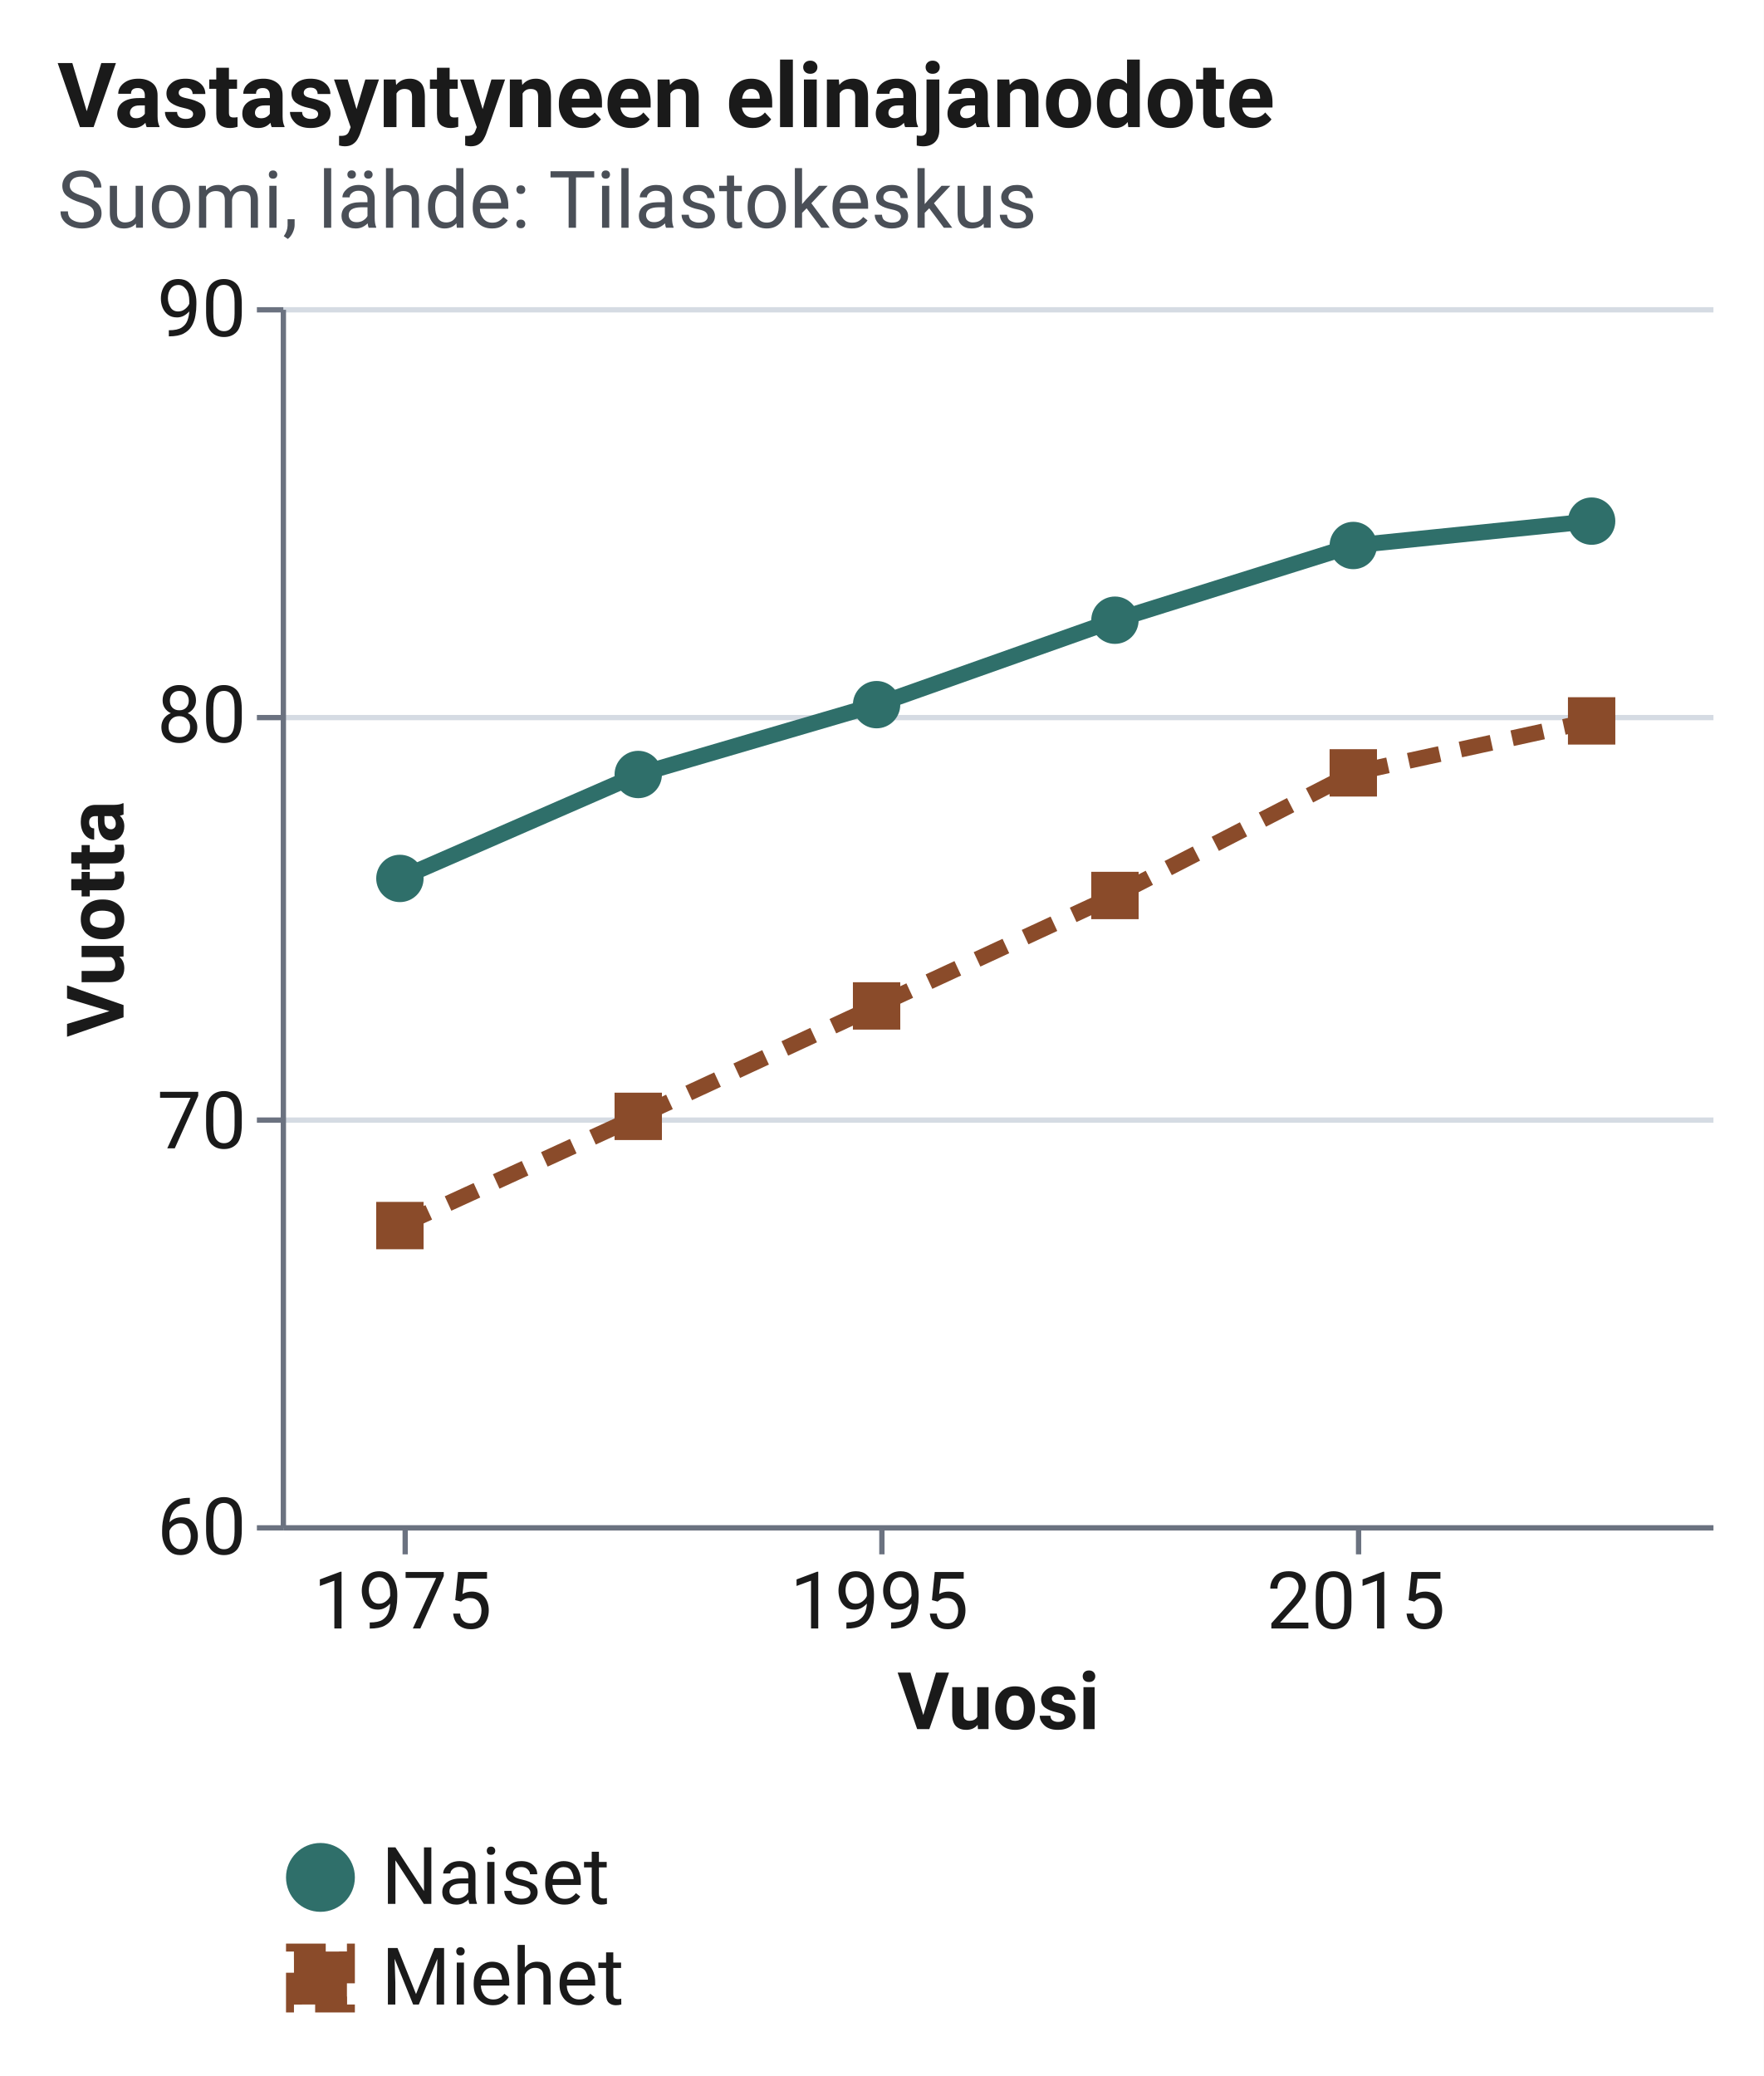
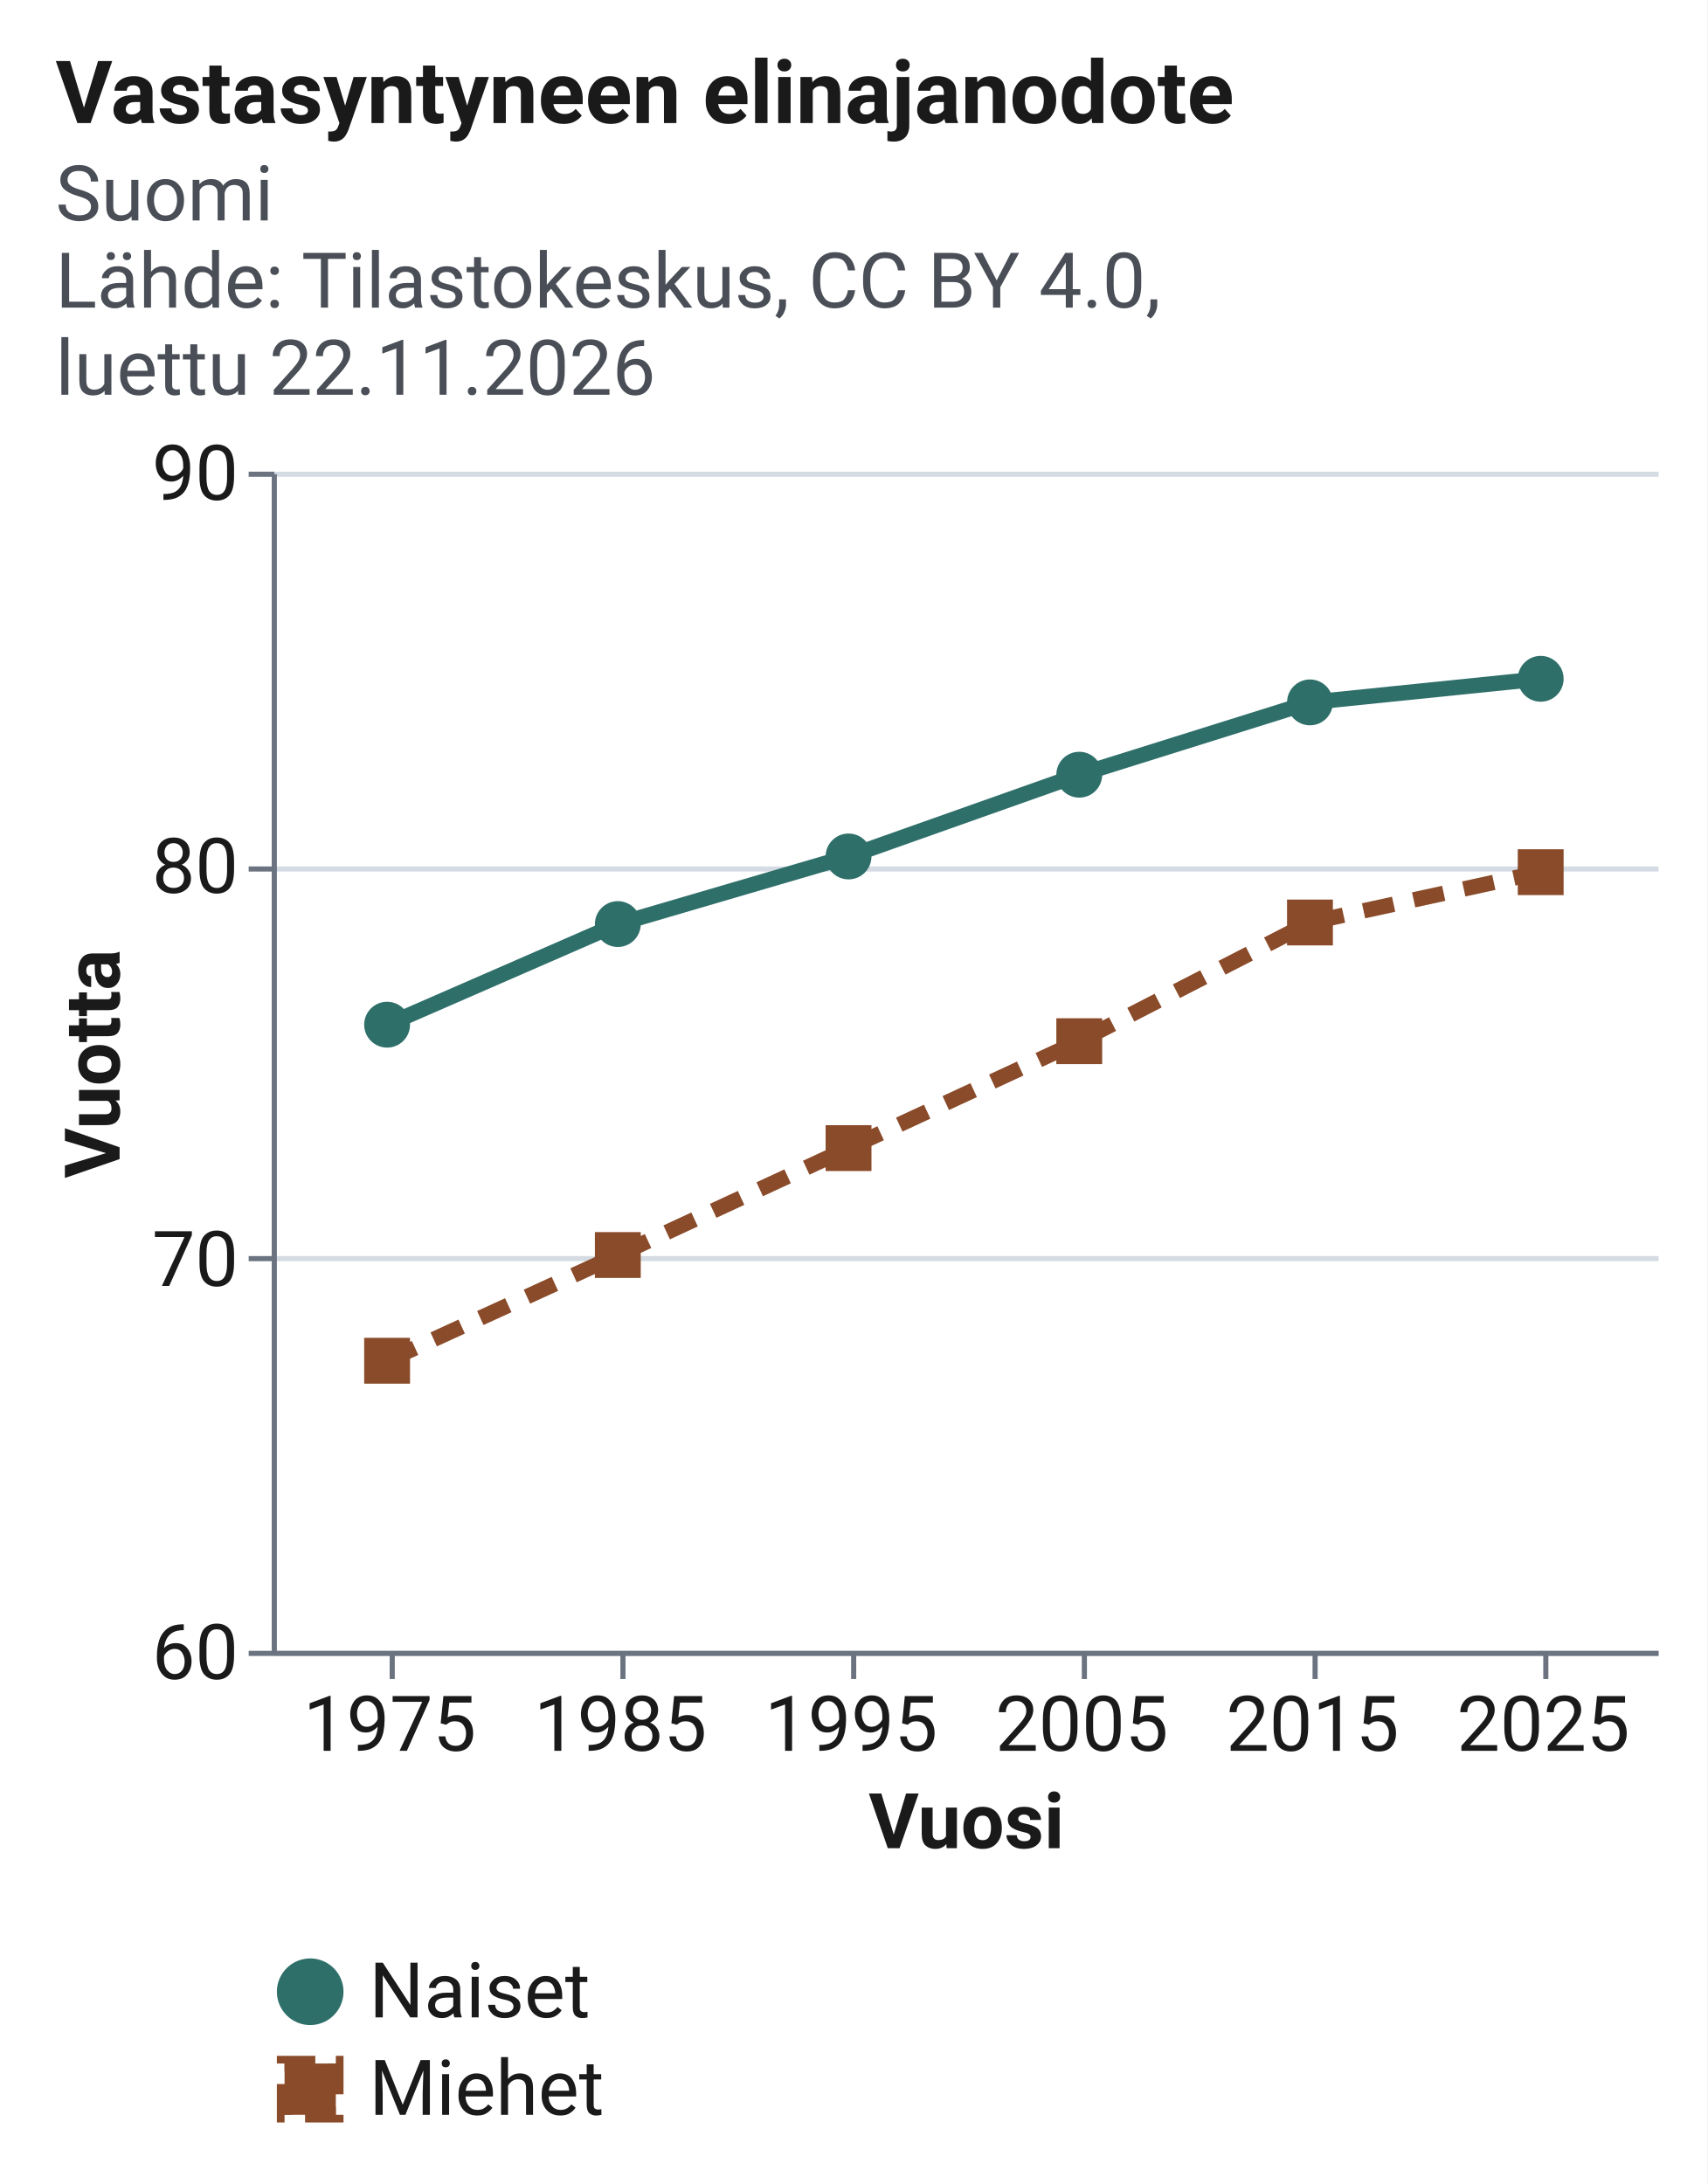
- <svg xmlns="http://www.w3.org/2000/svg" version="1.1" class="marks" width="333" height="392" viewBox="0 0 333 392">
-   <rect width="333" height="392" fill="#ffffff" />
-   <g fill="none" stroke-miterlimit="10" transform="translate(53,58)">
+ <svg xmlns="http://www.w3.org/2000/svg" version="1.1" class="marks" width="333" height="426" viewBox="0 0 333 426">
+   <rect width="333" height="426" fill="#ffffff" />
+   <g fill="none" stroke-miterlimit="10" transform="translate(53,92)">
    <g class="mark-group role-frame root" role="graphics-object" aria-roledescription="group mark container">
      <g transform="translate(0,0)">
        <path class="background" aria-hidden="true" d="M0,0h270v230h-270Z" />
        <g>
          <g class="mark-group role-axis" aria-hidden="true">
            <g transform="translate(0.5,0.5)">
              <path class="background" aria-hidden="true" d="M0,0h0v0h0Z" pointer-events="none" />
              <g>
                <g class="mark-rule role-axis-grid" pointer-events="none">
                  <line transform="translate(0,230)" x2="270" y2="0" stroke="#d5dbe3" stroke-width="1" opacity="1" />
                  <line transform="translate(0,153)" x2="270" y2="0" stroke="#d5dbe3" stroke-width="1" opacity="1" />
                  <line transform="translate(0,77)" x2="270" y2="0" stroke="#d5dbe3" stroke-width="1" opacity="1" />
                  <line transform="translate(0,0)" x2="270" y2="0" stroke="#d5dbe3" stroke-width="1" opacity="1" />
                </g>
              </g>
              <path class="foreground" aria-hidden="true" d="" pointer-events="none" display="none" />
            </g>
          </g>
          <g class="mark-group role-axis" aria-hidden="true">
            <g transform="translate(0.5,230.5)">
              <path class="background" aria-hidden="true" d="M0,0h0v0h0Z" pointer-events="none" />
              <g>
                <g class="mark-rule role-axis-tick" pointer-events="none">
                  <line transform="translate(23,0)" x2="0" y2="5" stroke="#6b7280" stroke-width="1" opacity="1" />
+                   <line transform="translate(68,0)" x2="0" y2="5" stroke="#6b7280" stroke-width="1" opacity="1" />
                  <line transform="translate(113,0)" x2="0" y2="5" stroke="#6b7280" stroke-width="1" opacity="1" />
+                   <line transform="translate(158,0)" x2="0" y2="5" stroke="#6b7280" stroke-width="1" opacity="1" />
                  <line transform="translate(203,0)" x2="0" y2="5" stroke="#6b7280" stroke-width="1" opacity="1" />
+                   <line transform="translate(248,0)" x2="0" y2="5" stroke="#6b7280" stroke-width="1" opacity="1" />
                </g>
                <g class="mark-text role-axis-label" pointer-events="none">
                  <text text-anchor="middle" transform="translate(22.5,19)" font-family="system-ui, -apple-system, Segoe UI, Roboto, Arial, sans-serif" font-size="15px" fill="#1a1a1a" opacity="1">1975</text>
+                   <text text-anchor="middle" transform="translate(67.5,19)" font-family="system-ui, -apple-system, Segoe UI, Roboto, Arial, sans-serif" font-size="15px" fill="#1a1a1a" opacity="1">1985</text>
                  <text text-anchor="middle" transform="translate(112.5,19)" font-family="system-ui, -apple-system, Segoe UI, Roboto, Arial, sans-serif" font-size="15px" fill="#1a1a1a" opacity="1">1995</text>
+                   <text text-anchor="middle" transform="translate(157.5,19)" font-family="system-ui, -apple-system, Segoe UI, Roboto, Arial, sans-serif" font-size="15px" fill="#1a1a1a" opacity="1">2005</text>
                  <text text-anchor="middle" transform="translate(202.5,19)" font-family="system-ui, -apple-system, Segoe UI, Roboto, Arial, sans-serif" font-size="15px" fill="#1a1a1a" opacity="1">2015</text>
+                   <text text-anchor="middle" transform="translate(247.5,19)" font-family="system-ui, -apple-system, Segoe UI, Roboto, Arial, sans-serif" font-size="15px" fill="#1a1a1a" opacity="1">2025</text>
                </g>
                <g class="mark-rule role-axis-domain" pointer-events="none">
                  <line transform="translate(0,0)" x2="270" y2="0" stroke="#6b7280" stroke-width="1" opacity="1" />
                </g>
                <g class="mark-text role-axis-title" pointer-events="none">
                  <text text-anchor="middle" transform="translate(135,38)" font-family="system-ui, -apple-system, Segoe UI, Roboto, Arial, sans-serif" font-size="15px" font-weight="bold" fill="#1a1a1a" opacity="1">Vuosi</text>
                </g>
              </g>
              <path class="foreground" aria-hidden="true" d="" pointer-events="none" display="none" />
            </g>
          </g>
          <g class="mark-group role-axis" aria-hidden="true">
            <g transform="translate(0.5,0.5)">
              <path class="background" aria-hidden="true" d="M0,0h0v0h0Z" pointer-events="none" />
              <g>
                <g class="mark-rule role-axis-tick" pointer-events="none">
                  <line transform="translate(0,230)" x2="-5" y2="0" stroke="#6b7280" stroke-width="1" opacity="1" />
                  <line transform="translate(0,153)" x2="-5" y2="0" stroke="#6b7280" stroke-width="1" opacity="1" />
                  <line transform="translate(0,77)" x2="-5" y2="0" stroke="#6b7280" stroke-width="1" opacity="1" />
                  <line transform="translate(0,0)" x2="-5" y2="0" stroke="#6b7280" stroke-width="1" opacity="1" />
                </g>
                <g class="mark-text role-axis-label" pointer-events="none">
                  <text text-anchor="end" transform="translate(-7,235)" font-family="system-ui, -apple-system, Segoe UI, Roboto, Arial, sans-serif" font-size="15px" fill="#1a1a1a" opacity="1">60</text>
                  <text text-anchor="end" transform="translate(-7,158.3333)" font-family="system-ui, -apple-system, Segoe UI, Roboto, Arial, sans-serif" font-size="15px" fill="#1a1a1a" opacity="1">70</text>
                  <text text-anchor="end" transform="translate(-7,81.66667)" font-family="system-ui, -apple-system, Segoe UI, Roboto, Arial, sans-serif" font-size="15px" fill="#1a1a1a" opacity="1">80</text>
                  <text text-anchor="end" transform="translate(-7,5)" font-family="system-ui, -apple-system, Segoe UI, Roboto, Arial, sans-serif" font-size="15px" fill="#1a1a1a" opacity="1">90</text>
                </g>
                <g class="mark-rule role-axis-domain" pointer-events="none">
                  <line transform="translate(0,230)" x2="0" y2="-230" stroke="#6b7280" stroke-width="1" opacity="1" />
                </g>
                <g class="mark-text role-axis-title" pointer-events="none">
                  <text text-anchor="middle" transform="translate(-27.17188,115) rotate(-90) translate(0,-3)" font-family="system-ui, -apple-system, Segoe UI, Roboto, Arial, sans-serif" font-size="15px" font-weight="bold" fill="#1a1a1a" opacity="1">Vuotta</text>
                </g>
              </g>
              <path class="foreground" aria-hidden="true" d="" pointer-events="none" display="none" />
            </g>
          </g>
          <g class="mark-group role-scope layer_0_pathgroup" role="graphics-object" aria-roledescription="group mark container">
            <g transform="translate(0,0)">
              <path class="background" aria-hidden="true" d="M0,0h270v230h-270Z" />
              <g>
                <g class="mark-line role-mark layer_0_marks" aria-hidden="true">
                  <path d="M22.5,107.87L67.5,88.243L112.5,75.057L157.5,59.11L202.5,45.003L247.5,40.403" stroke="#2f6f6a" stroke-width="3" stroke-dasharray="1,0" />
                </g>
              </g>
              <path class="foreground" aria-hidden="true" d="" display="none" />
            </g>
            <g transform="translate(0,0)">
              <path class="background" aria-hidden="true" d="M0,0h270v230h-270Z" />
              <g>
                <g class="mark-line role-mark layer_0_marks" aria-hidden="true">
                  <path d="M22.5,173.42L67.5,152.797L112.5,131.943L157.5,111.09L202.5,87.937L247.5,78.123" stroke="#8a4b2a" stroke-width="3" stroke-dasharray="6,4" />
                </g>
              </g>
              <path class="foreground" aria-hidden="true" d="" display="none" />
            </g>
          </g>
          <g class="mark-symbol role-mark layer_1_marks" role="graphics-symbol" aria-roledescription="symbol mark container">
            <path transform="translate(22.5,107.87)" d="M4.472,0A4.472,4.472,0,1,1,-4.472,0A4.472,4.472,0,1,1,4.472,0" fill="#2f6f6a" stroke-width="2" stroke-dasharray="1,0" opacity="1" />
            <path transform="translate(22.5,173.42)" d="M-4.472,-4.472h8.944v8.944h-8.944Z" fill="#8a4b2a" stroke-width="2" stroke-dasharray="6,4" opacity="1" />
            <path transform="translate(67.5,88.24333)" d="M4.472,0A4.472,4.472,0,1,1,-4.472,0A4.472,4.472,0,1,1,4.472,0" fill="#2f6f6a" stroke-width="2" stroke-dasharray="1,0" opacity="1" />
            <path transform="translate(67.5,152.7967)" d="M-4.472,-4.472h8.944v8.944h-8.944Z" fill="#8a4b2a" stroke-width="2" stroke-dasharray="6,4" opacity="1" />
            <path transform="translate(112.5,75.05667)" d="M4.472,0A4.472,4.472,0,1,1,-4.472,0A4.472,4.472,0,1,1,4.472,0" fill="#2f6f6a" stroke-width="2" stroke-dasharray="1,0" opacity="1" />
            <path transform="translate(112.5,131.9433)" d="M-4.472,-4.472h8.944v8.944h-8.944Z" fill="#8a4b2a" stroke-width="2" stroke-dasharray="6,4" opacity="1" />
            <path transform="translate(157.5,59.11)" d="M4.472,0A4.472,4.472,0,1,1,-4.472,0A4.472,4.472,0,1,1,4.472,0" fill="#2f6f6a" stroke-width="2" stroke-dasharray="1,0" opacity="1" />
            <path transform="translate(157.5,111.09)" d="M-4.472,-4.472h8.944v8.944h-8.944Z" fill="#8a4b2a" stroke-width="2" stroke-dasharray="6,4" opacity="1" />
            <path transform="translate(202.5,45.00333)" d="M4.472,0A4.472,4.472,0,1,1,-4.472,0A4.472,4.472,0,1,1,4.472,0" fill="#2f6f6a" stroke-width="2" stroke-dasharray="1,0" opacity="1" />
            <path transform="translate(202.5,87.93667)" d="M-4.472,-4.472h8.944v8.944h-8.944Z" fill="#8a4b2a" stroke-width="2" stroke-dasharray="6,4" opacity="1" />
            <path transform="translate(247.5,40.40333)" d="M4.472,0A4.472,4.472,0,1,1,-4.472,0A4.472,4.472,0,1,1,4.472,0" fill="#2f6f6a" stroke-width="2" stroke-dasharray="1,0" opacity="1" />
            <path transform="translate(247.5,78.12333)" d="M-4.472,-4.472h8.944v8.944h-8.944Z" fill="#8a4b2a" stroke-width="2" stroke-dasharray="6,4" opacity="1" />
          </g>
          <g class="mark-group role-legend" aria-hidden="true">
            <g transform="translate(0,289)">
              <path class="background" aria-hidden="true" d="M0,0h66v35h-66Z" pointer-events="none" />
              <g>
                <g class="mark-group role-legend-entry">
                  <g transform="translate(0,0)">
                    <path class="background" aria-hidden="true" d="M0,0h0v0h0Z" pointer-events="none" />
                    <g>
                      <g class="mark-group role-scope" role="graphics-object" aria-roledescription="group mark container">
                        <g transform="translate(0,0)">
                          <path class="background" aria-hidden="true" d="M0,0h65.362v15.5h-65.362Z" pointer-events="none" opacity="1" />
                          <g>
                            <g class="mark-symbol role-legend-symbol" pointer-events="none">
                              <path transform="translate(7.5,7.5)" d="M5,0A5,5,0,1,1,-5,0A5,5,0,1,1,5,0" fill="#2f6f6a" stroke="#2f6f6a" stroke-width="3" stroke-dasharray="1,0" opacity="1" />
                            </g>
                            <g class="mark-text role-legend-label" pointer-events="none">
                              <text text-anchor="start" transform="translate(19,12.5)" font-family="system-ui, -apple-system, Segoe UI, Roboto, Arial, sans-serif" font-size="15px" fill="#1a1a1a" opacity="1">Naiset</text>
                            </g>
                          </g>
                          <path class="foreground" aria-hidden="true" d="" pointer-events="none" display="none" />
                        </g>
                        <g transform="translate(0,19)">
                          <path class="background" aria-hidden="true" d="M0,0h65.362v15.5h-65.362Z" pointer-events="none" opacity="1" />
                          <g>
                            <g class="mark-symbol role-legend-symbol" pointer-events="none">
                              <path transform="translate(7.5,7.5)" d="M-5,-5h10v10h-10Z" fill="#8a4b2a" stroke="#8a4b2a" stroke-width="3" stroke-dasharray="6,4" opacity="1" />
                            </g>
                            <g class="mark-text role-legend-label" pointer-events="none">
                              <text text-anchor="start" transform="translate(19,12.5)" font-family="system-ui, -apple-system, Segoe UI, Roboto, Arial, sans-serif" font-size="15px" fill="#1a1a1a" opacity="1">Miehet</text>
                            </g>
                          </g>
                          <path class="foreground" aria-hidden="true" d="" pointer-events="none" display="none" />
                        </g>
                      </g>
                    </g>
                    <path class="foreground" aria-hidden="true" d="" pointer-events="none" display="none" />
                  </g>
                </g>
              </g>
              <path class="foreground" aria-hidden="true" d="" pointer-events="none" display="none" />
            </g>
          </g>
          <g class="mark-group role-title">
-             <g transform="translate(-42.17188,-47)">
+             <g transform="translate(-42.17188,-81)">
              <path class="background" aria-hidden="true" d="M0,0h0v0h0Z" pointer-events="none" />
              <g>
                <g class="mark-text role-title-text" role="graphics-symbol" aria-roledescription="title" aria-label="Title text 'Vastasyntyneen elinajanodote'" pointer-events="none">
                  <text text-anchor="start" transform="translate(0,13)" font-family="system-ui, -apple-system, Segoe UI, Roboto, Arial, sans-serif" font-size="17px" font-weight="bold" fill="#1a1a1a" opacity="1">Vastasyntyneen elinajanodote</text>
                </g>
-                 <g class="mark-text role-title-subtitle" role="graphics-symbol" aria-roledescription="subtitle" aria-label="Subtitle text 'Suomi, lähde: Tilastokeskus'" pointer-events="none">
-                   <text text-anchor="start" transform="translate(0,32)" font-family="system-ui, -apple-system, Segoe UI, Roboto, Arial, sans-serif" font-size="15px" fill="#4a4f57" opacity="1">Suomi, lähde: Tilastokeskus</text>
+                 <g class="mark-text role-title-subtitle" role="graphics-symbol" aria-roledescription="subtitle" aria-label="Subtitle text 'Suomi Lähde: Tilastokeskus, CC BY 4.0, luettu 22.11.2026'" pointer-events="none">
+                   <text text-anchor="start" transform="translate(0,32)" font-family="system-ui, -apple-system, Segoe UI, Roboto, Arial, sans-serif" font-size="15px" fill="#4a4f57" opacity="1">
+                     <tspan>Suomi</tspan>
+                     <tspan x="0" dy="17">Lähde: Tilastokeskus, CC BY 4.0,</tspan>
+                     <tspan x="0" dy="17">luettu 22.11.2026</tspan>
+                   </text>
                </g>
              </g>
              <path class="foreground" aria-hidden="true" d="" pointer-events="none" display="none" />
            </g>
          </g>
        </g>
        <path class="foreground" aria-hidden="true" d="" display="none" />
      </g>
    </g>
  </g>
</svg>
